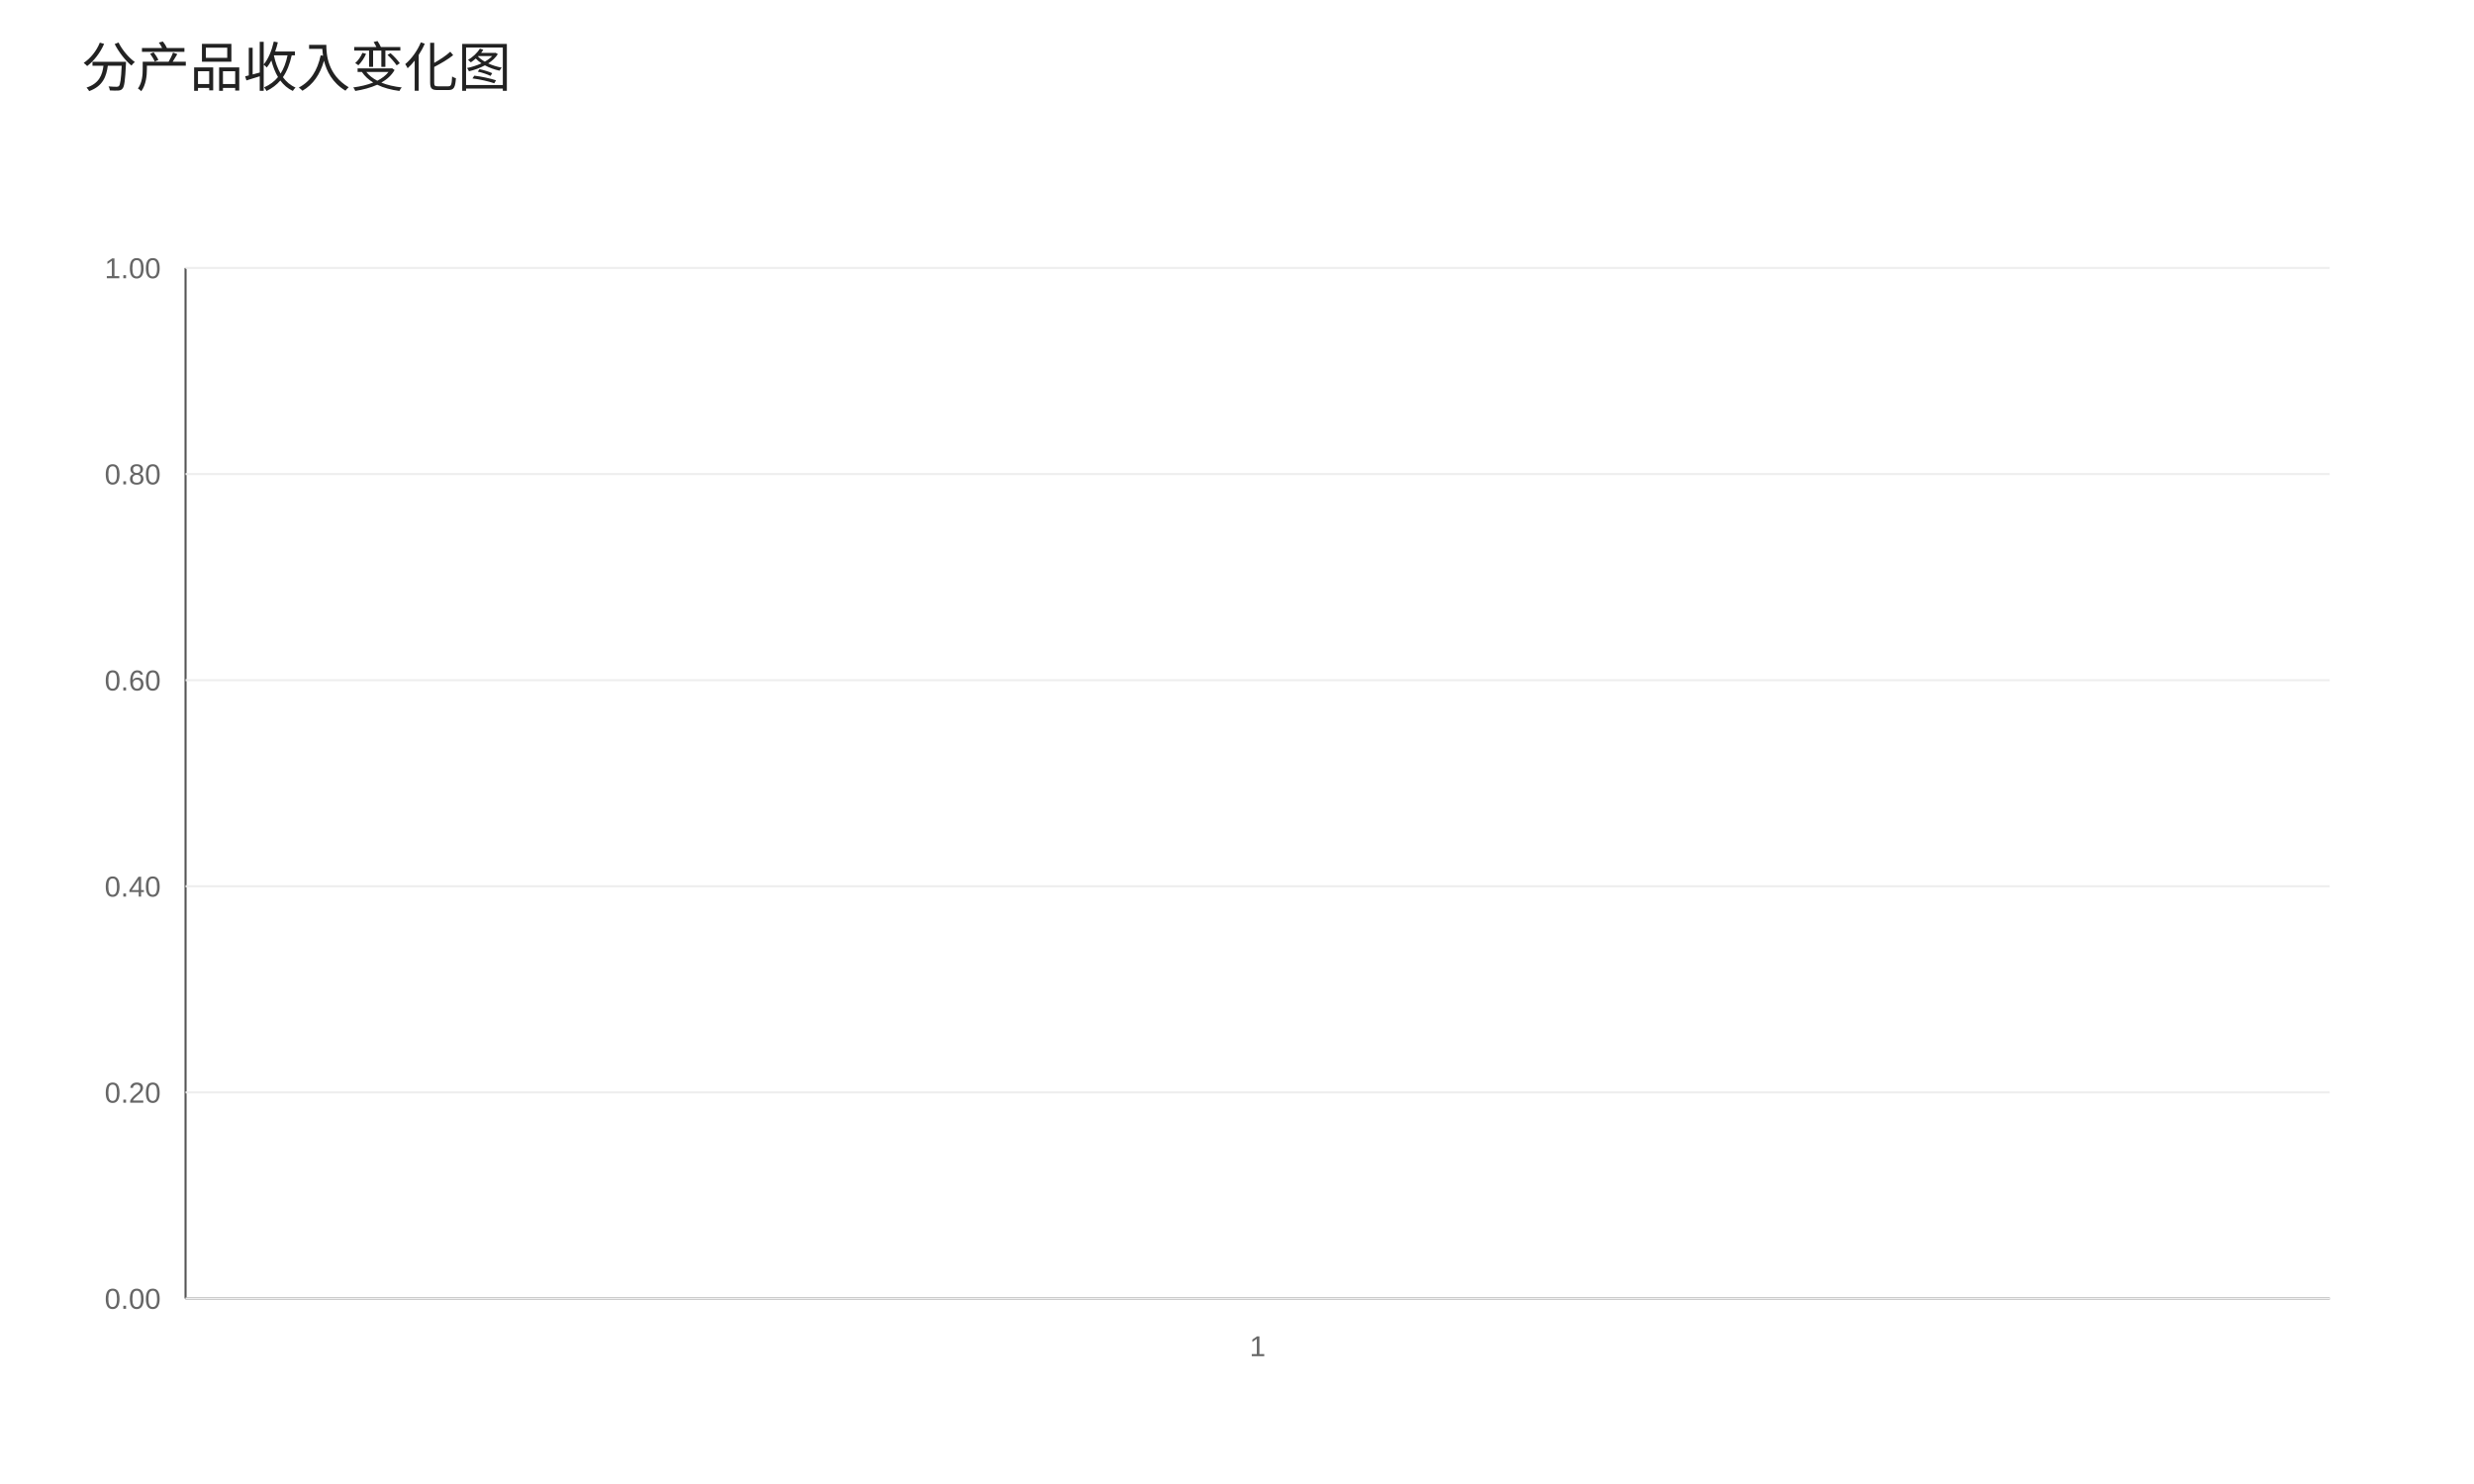
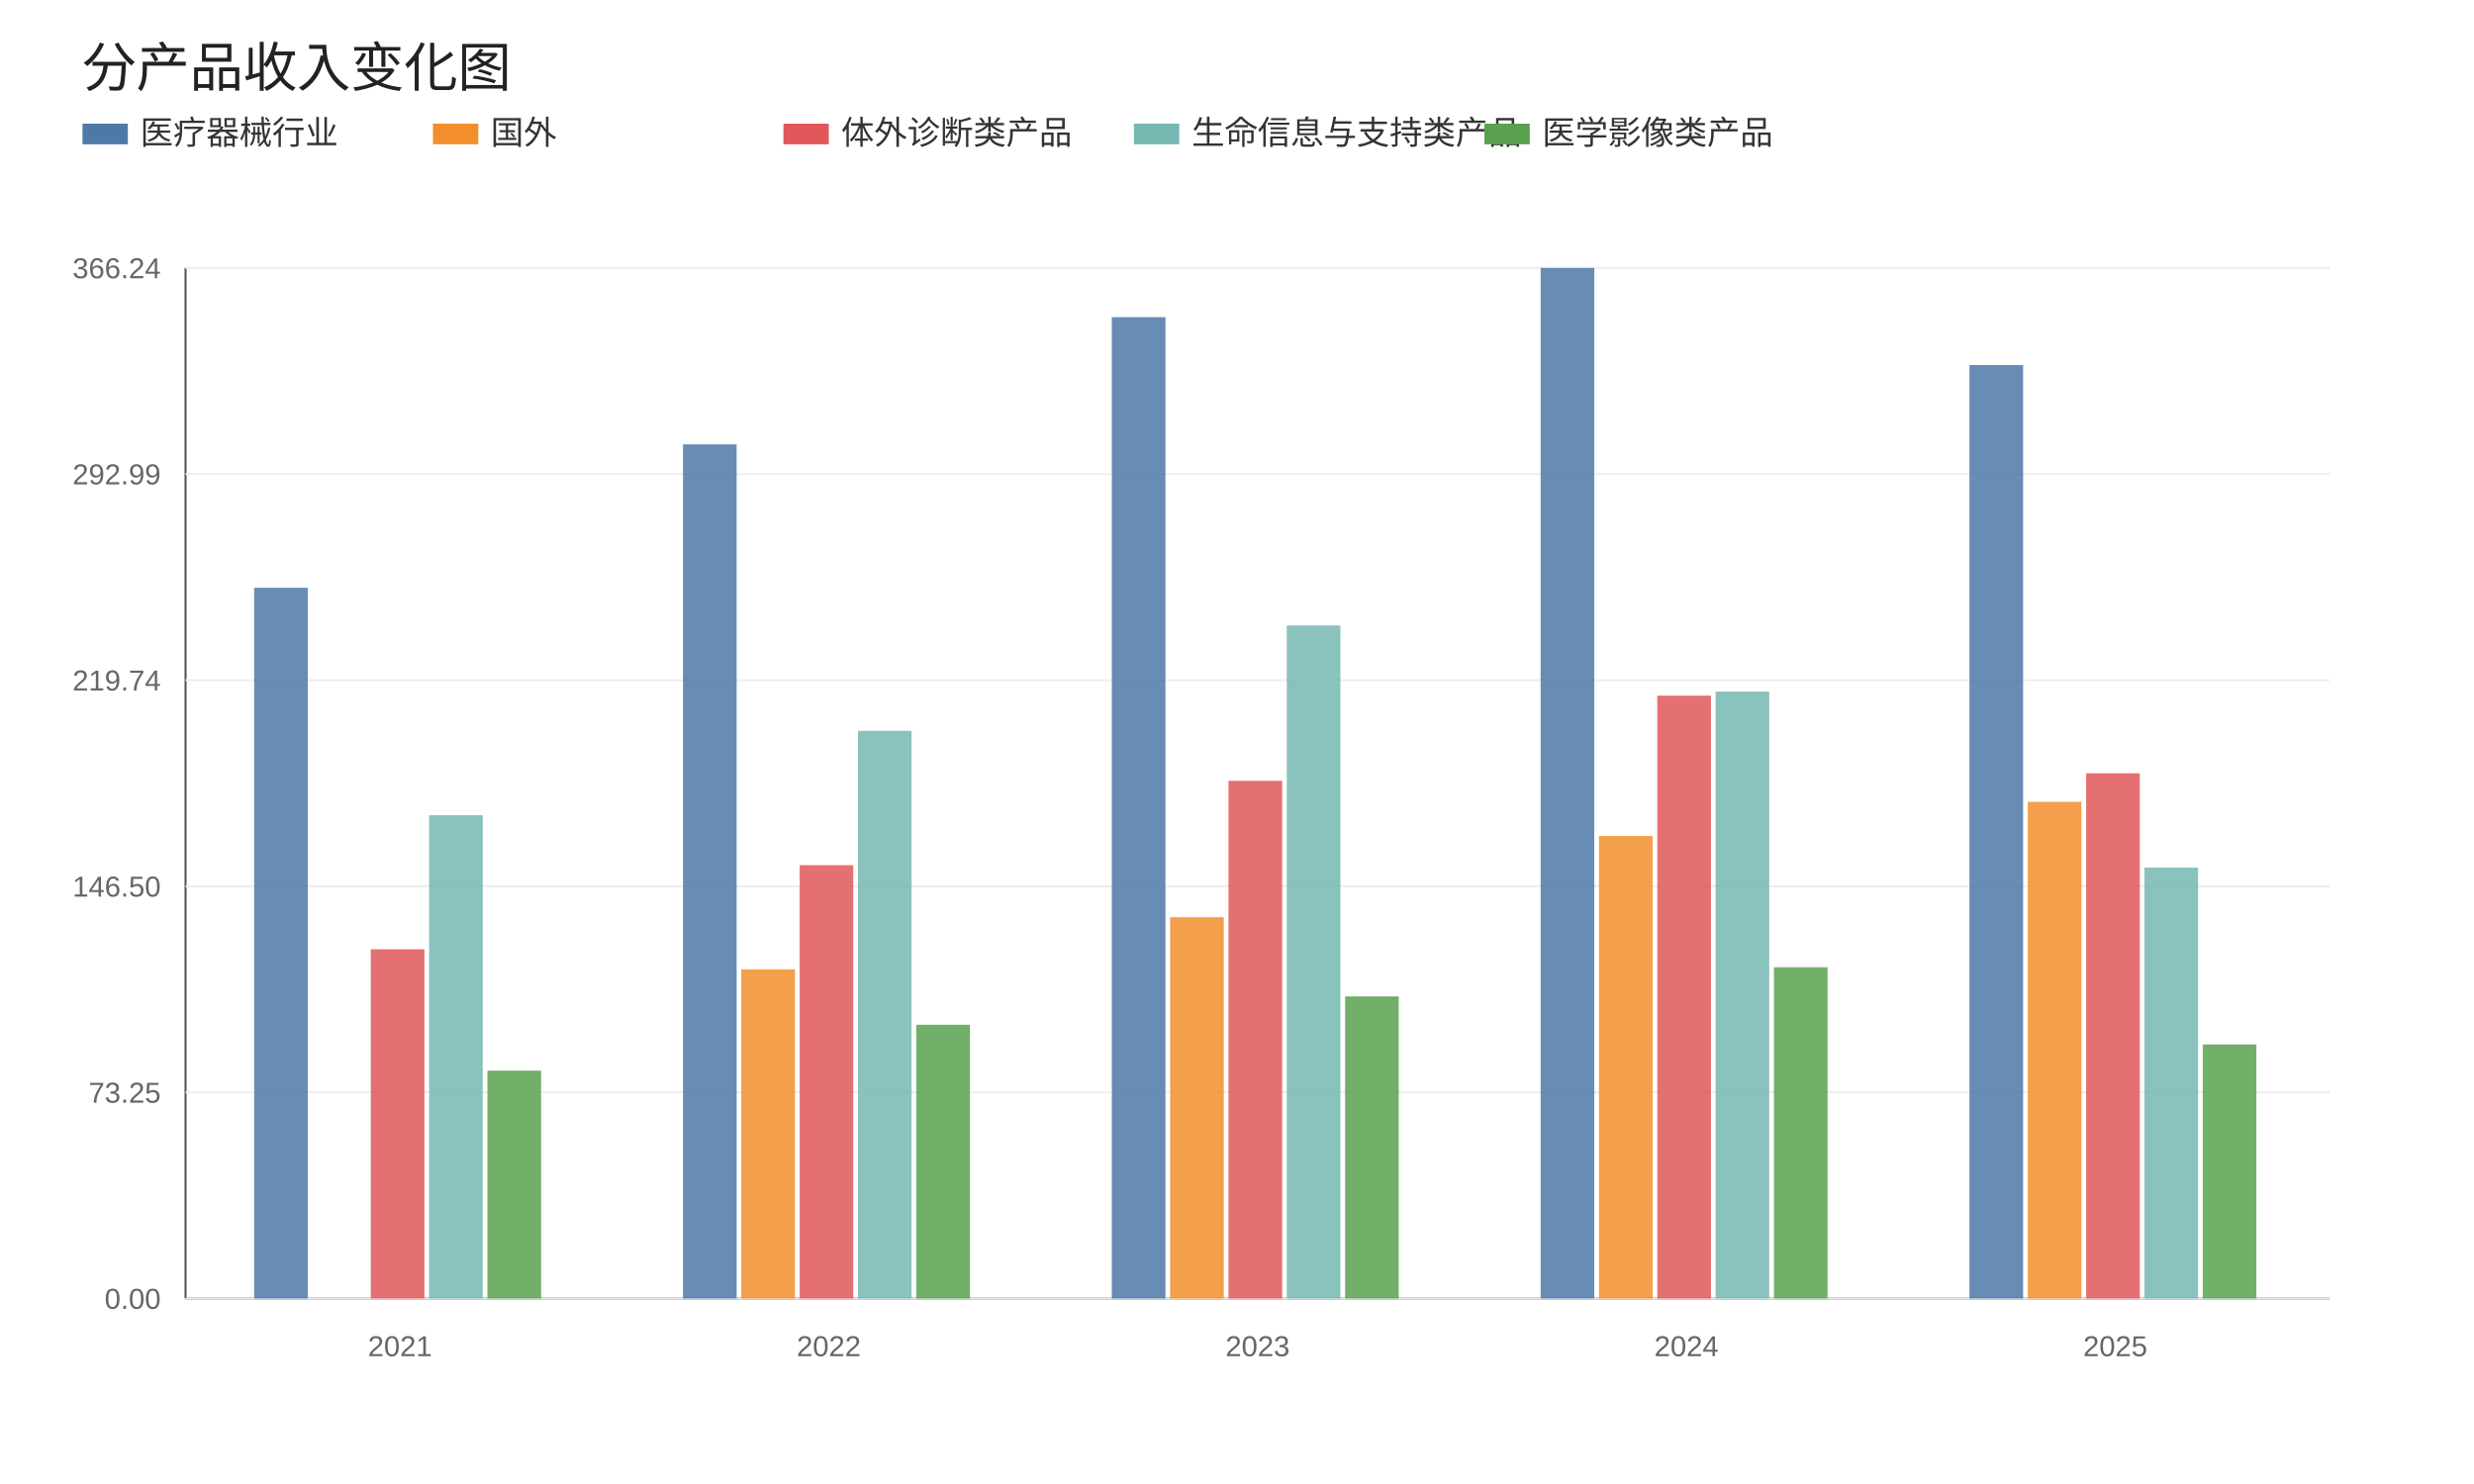
<svg xmlns="http://www.w3.org/2000/svg" width="1200" height="720" viewBox="0 0 1200 720">
  <rect x="0" y="0" width="100%" height="100%" fill="#ffffff" />
  <text x="40" y="42" font-size="26" font-family="Arial, PingFang SC, Microsoft YaHei, sans-serif" fill="#222">分产品收入变化图</text>
+   <rect x="40" y="60" width="22" height="10" fill="#4E79A7" />
+   <text x="68" y="70" font-size="16" font-family="Arial, PingFang SC, Microsoft YaHei, sans-serif" fill="#333">医疗器械行业</text>
+   <rect x="210" y="60" width="22" height="10" fill="#F28E2B" />
+   <text x="238" y="70" font-size="16" font-family="Arial, PingFang SC, Microsoft YaHei, sans-serif" fill="#333">国外</text>
+   <rect x="380" y="60" width="22" height="10" fill="#E15759" />
+   <text x="408" y="70" font-size="16" font-family="Arial, PingFang SC, Microsoft YaHei, sans-serif" fill="#333">体外诊断类产品</text>
+   <rect x="550" y="60" width="22" height="10" fill="#76B7B2" />
+   <text x="578" y="70" font-size="16" font-family="Arial, PingFang SC, Microsoft YaHei, sans-serif" fill="#333">生命信息与支持类产品</text>
+   <rect x="720" y="60" width="22" height="10" fill="#59A14F" />
+   <text x="748" y="70" font-size="16" font-family="Arial, PingFang SC, Microsoft YaHei, sans-serif" fill="#333">医学影像类产品</text>
  <line x1="90" y1="130" x2="90" y2="630" stroke="#555" stroke-width="1" />
  <line x1="90" y1="630.0" x2="1130" y2="630.0" stroke="#555" stroke-width="1" />
  <line x1="90" y1="630.0" x2="1130" y2="630.0" stroke="#eee" stroke-width="1" />
  <text x="78" y="635.0" text-anchor="end" font-size="14" font-family="Arial, PingFang SC, Microsoft YaHei, sans-serif" fill="#666">0.00</text>
  <line x1="90" y1="530.0" x2="1130" y2="530.0" stroke="#eee" stroke-width="1" />
-   <text x="78" y="535.0" text-anchor="end" font-size="14" font-family="Arial, PingFang SC, Microsoft YaHei, sans-serif" fill="#666">0.20</text>
+   <text x="78" y="535.0" text-anchor="end" font-size="14" font-family="Arial, PingFang SC, Microsoft YaHei, sans-serif" fill="#666">73.25</text>
  <line x1="90" y1="430.0" x2="1130" y2="430.0" stroke="#eee" stroke-width="1" />
-   <text x="78" y="435.0" text-anchor="end" font-size="14" font-family="Arial, PingFang SC, Microsoft YaHei, sans-serif" fill="#666">0.40</text>
+   <text x="78" y="435.0" text-anchor="end" font-size="14" font-family="Arial, PingFang SC, Microsoft YaHei, sans-serif" fill="#666">146.50</text>
  <line x1="90" y1="330.0" x2="1130" y2="330.0" stroke="#eee" stroke-width="1" />
-   <text x="78" y="335.0" text-anchor="end" font-size="14" font-family="Arial, PingFang SC, Microsoft YaHei, sans-serif" fill="#666">0.60</text>
+   <text x="78" y="335.0" text-anchor="end" font-size="14" font-family="Arial, PingFang SC, Microsoft YaHei, sans-serif" fill="#666">219.74</text>
  <line x1="90" y1="230" x2="1130" y2="230" stroke="#eee" stroke-width="1" />
-   <text x="78" y="235" text-anchor="end" font-size="14" font-family="Arial, PingFang SC, Microsoft YaHei, sans-serif" fill="#666">0.80</text>
+   <text x="78" y="235" text-anchor="end" font-size="14" font-family="Arial, PingFang SC, Microsoft YaHei, sans-serif" fill="#666">292.99</text>
  <line x1="90" y1="130.0" x2="1130" y2="130.0" stroke="#eee" stroke-width="1" />
-   <text x="78" y="135.0" text-anchor="end" font-size="14" font-family="Arial, PingFang SC, Microsoft YaHei, sans-serif" fill="#666">1.00</text>
-   <text x="610.0" y="658" text-anchor="middle" font-size="14" font-family="Arial, PingFang SC, Microsoft YaHei, sans-serif" fill="#666">1</text>
+   <text x="78" y="135.0" text-anchor="end" font-size="14" font-family="Arial, PingFang SC, Microsoft YaHei, sans-serif" fill="#666">366.24</text>
+   <text x="194.0" y="658" text-anchor="middle" font-size="14" font-family="Arial, PingFang SC, Microsoft YaHei, sans-serif" fill="#666">2021</text>
+   <text x="402.0" y="658" text-anchor="middle" font-size="14" font-family="Arial, PingFang SC, Microsoft YaHei, sans-serif" fill="#666">2022</text>
+   <text x="610.0" y="658" text-anchor="middle" font-size="14" font-family="Arial, PingFang SC, Microsoft YaHei, sans-serif" fill="#666">2023</text>
+   <text x="818.0" y="658" text-anchor="middle" font-size="14" font-family="Arial, PingFang SC, Microsoft YaHei, sans-serif" fill="#666">2024</text>
+   <text x="1026.0" y="658" text-anchor="middle" font-size="14" font-family="Arial, PingFang SC, Microsoft YaHei, sans-serif" fill="#666">2025</text>
+   <rect x="123.28" y="285.17" width="26.02" height="344.83" fill="#4E79A7" opacity="0.85" />
+   <rect x="331.28" y="215.60" width="26.02" height="414.40" fill="#4E79A7" opacity="0.85" />
+   <rect x="539.28" y="153.88" width="26.02" height="476.12" fill="#4E79A7" opacity="0.85" />
+   <rect x="747.28" y="130.00" width="26.02" height="500.00" fill="#4E79A7" opacity="0.85" />
+   <rect x="955.28" y="177.13" width="26.02" height="452.87" fill="#4E79A7" opacity="0.85" />
+   <rect x="151.57" y="630.00" width="26.02" height="0.00" fill="#F28E2B" opacity="0.85" />
+   <rect x="359.57" y="470.30" width="26.02" height="159.70" fill="#F28E2B" opacity="0.85" />
+   <rect x="567.57" y="445.01" width="26.02" height="184.99" fill="#F28E2B" opacity="0.85" />
+   <rect x="775.57" y="405.64" width="26.02" height="224.36" fill="#F28E2B" opacity="0.85" />
+   <rect x="983.57" y="389.04" width="26.02" height="240.96" fill="#F28E2B" opacity="0.85" />
+   <rect x="179.86" y="460.58" width="26.02" height="169.42" fill="#E15759" opacity="0.85" />
+   <rect x="387.86" y="419.78" width="26.02" height="210.22" fill="#E15759" opacity="0.85" />
+   <rect x="595.86" y="378.85" width="26.02" height="251.15" fill="#E15759" opacity="0.85" />
+   <rect x="803.86" y="337.53" width="26.02" height="292.47" fill="#E15759" opacity="0.85" />
+   <rect x="1011.86" y="375.19" width="26.02" height="254.81" fill="#E15759" opacity="0.85" />
+   <rect x="208.14" y="395.54" width="26.02" height="234.46" fill="#76B7B2" opacity="0.85" />
+   <rect x="416.14" y="354.59" width="26.02" height="275.41" fill="#76B7B2" opacity="0.85" />
+   <rect x="624.14" y="303.45" width="26.02" height="326.55" fill="#76B7B2" opacity="0.85" />
+   <rect x="832.14" y="335.56" width="26.02" height="294.44" fill="#76B7B2" opacity="0.85" />
+   <rect x="1040.14" y="420.90" width="26.02" height="209.10" fill="#76B7B2" opacity="0.85" />
+   <rect x="236.43" y="519.47" width="26.02" height="110.53" fill="#59A14F" opacity="0.85" />
+   <rect x="444.43" y="497.19" width="26.02" height="132.81" fill="#59A14F" opacity="0.85" />
+   <rect x="652.43" y="483.44" width="26.02" height="146.56" fill="#59A14F" opacity="0.85" />
+   <rect x="860.43" y="469.29" width="26.02" height="160.71" fill="#59A14F" opacity="0.85" />
+   <rect x="1068.43" y="506.73" width="26.02" height="123.27" fill="#59A14F" opacity="0.85" />
</svg>
